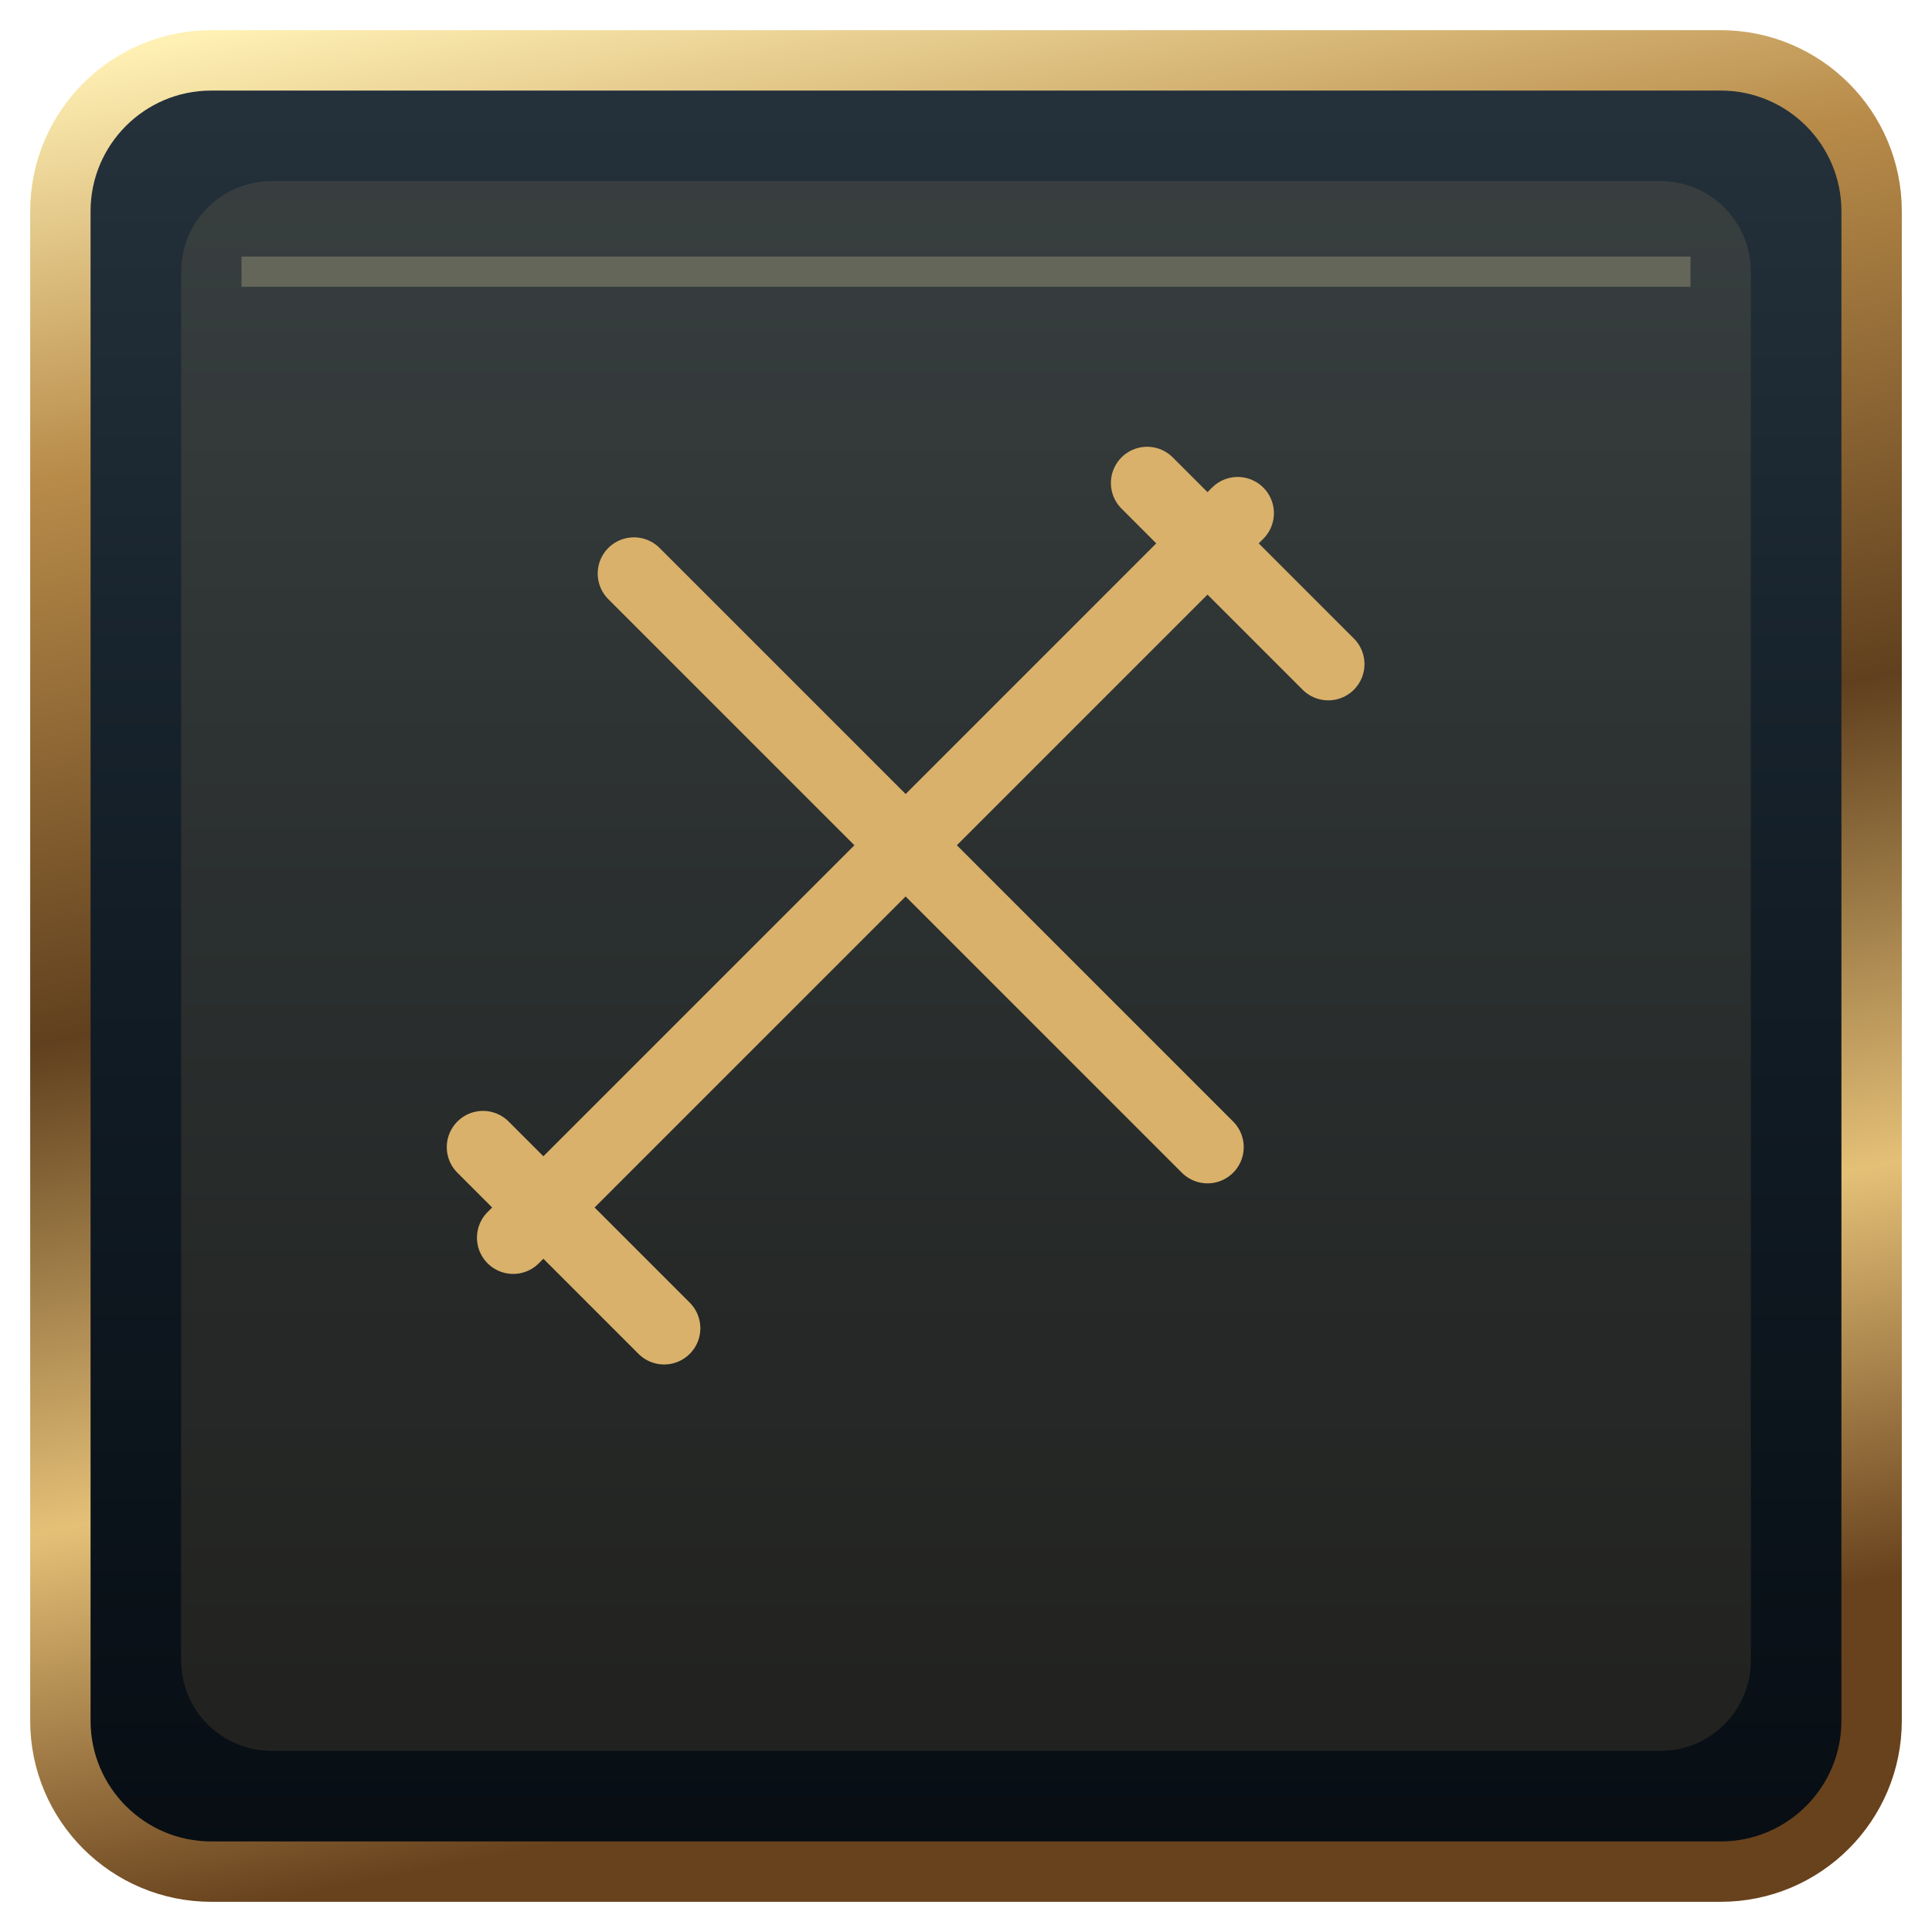
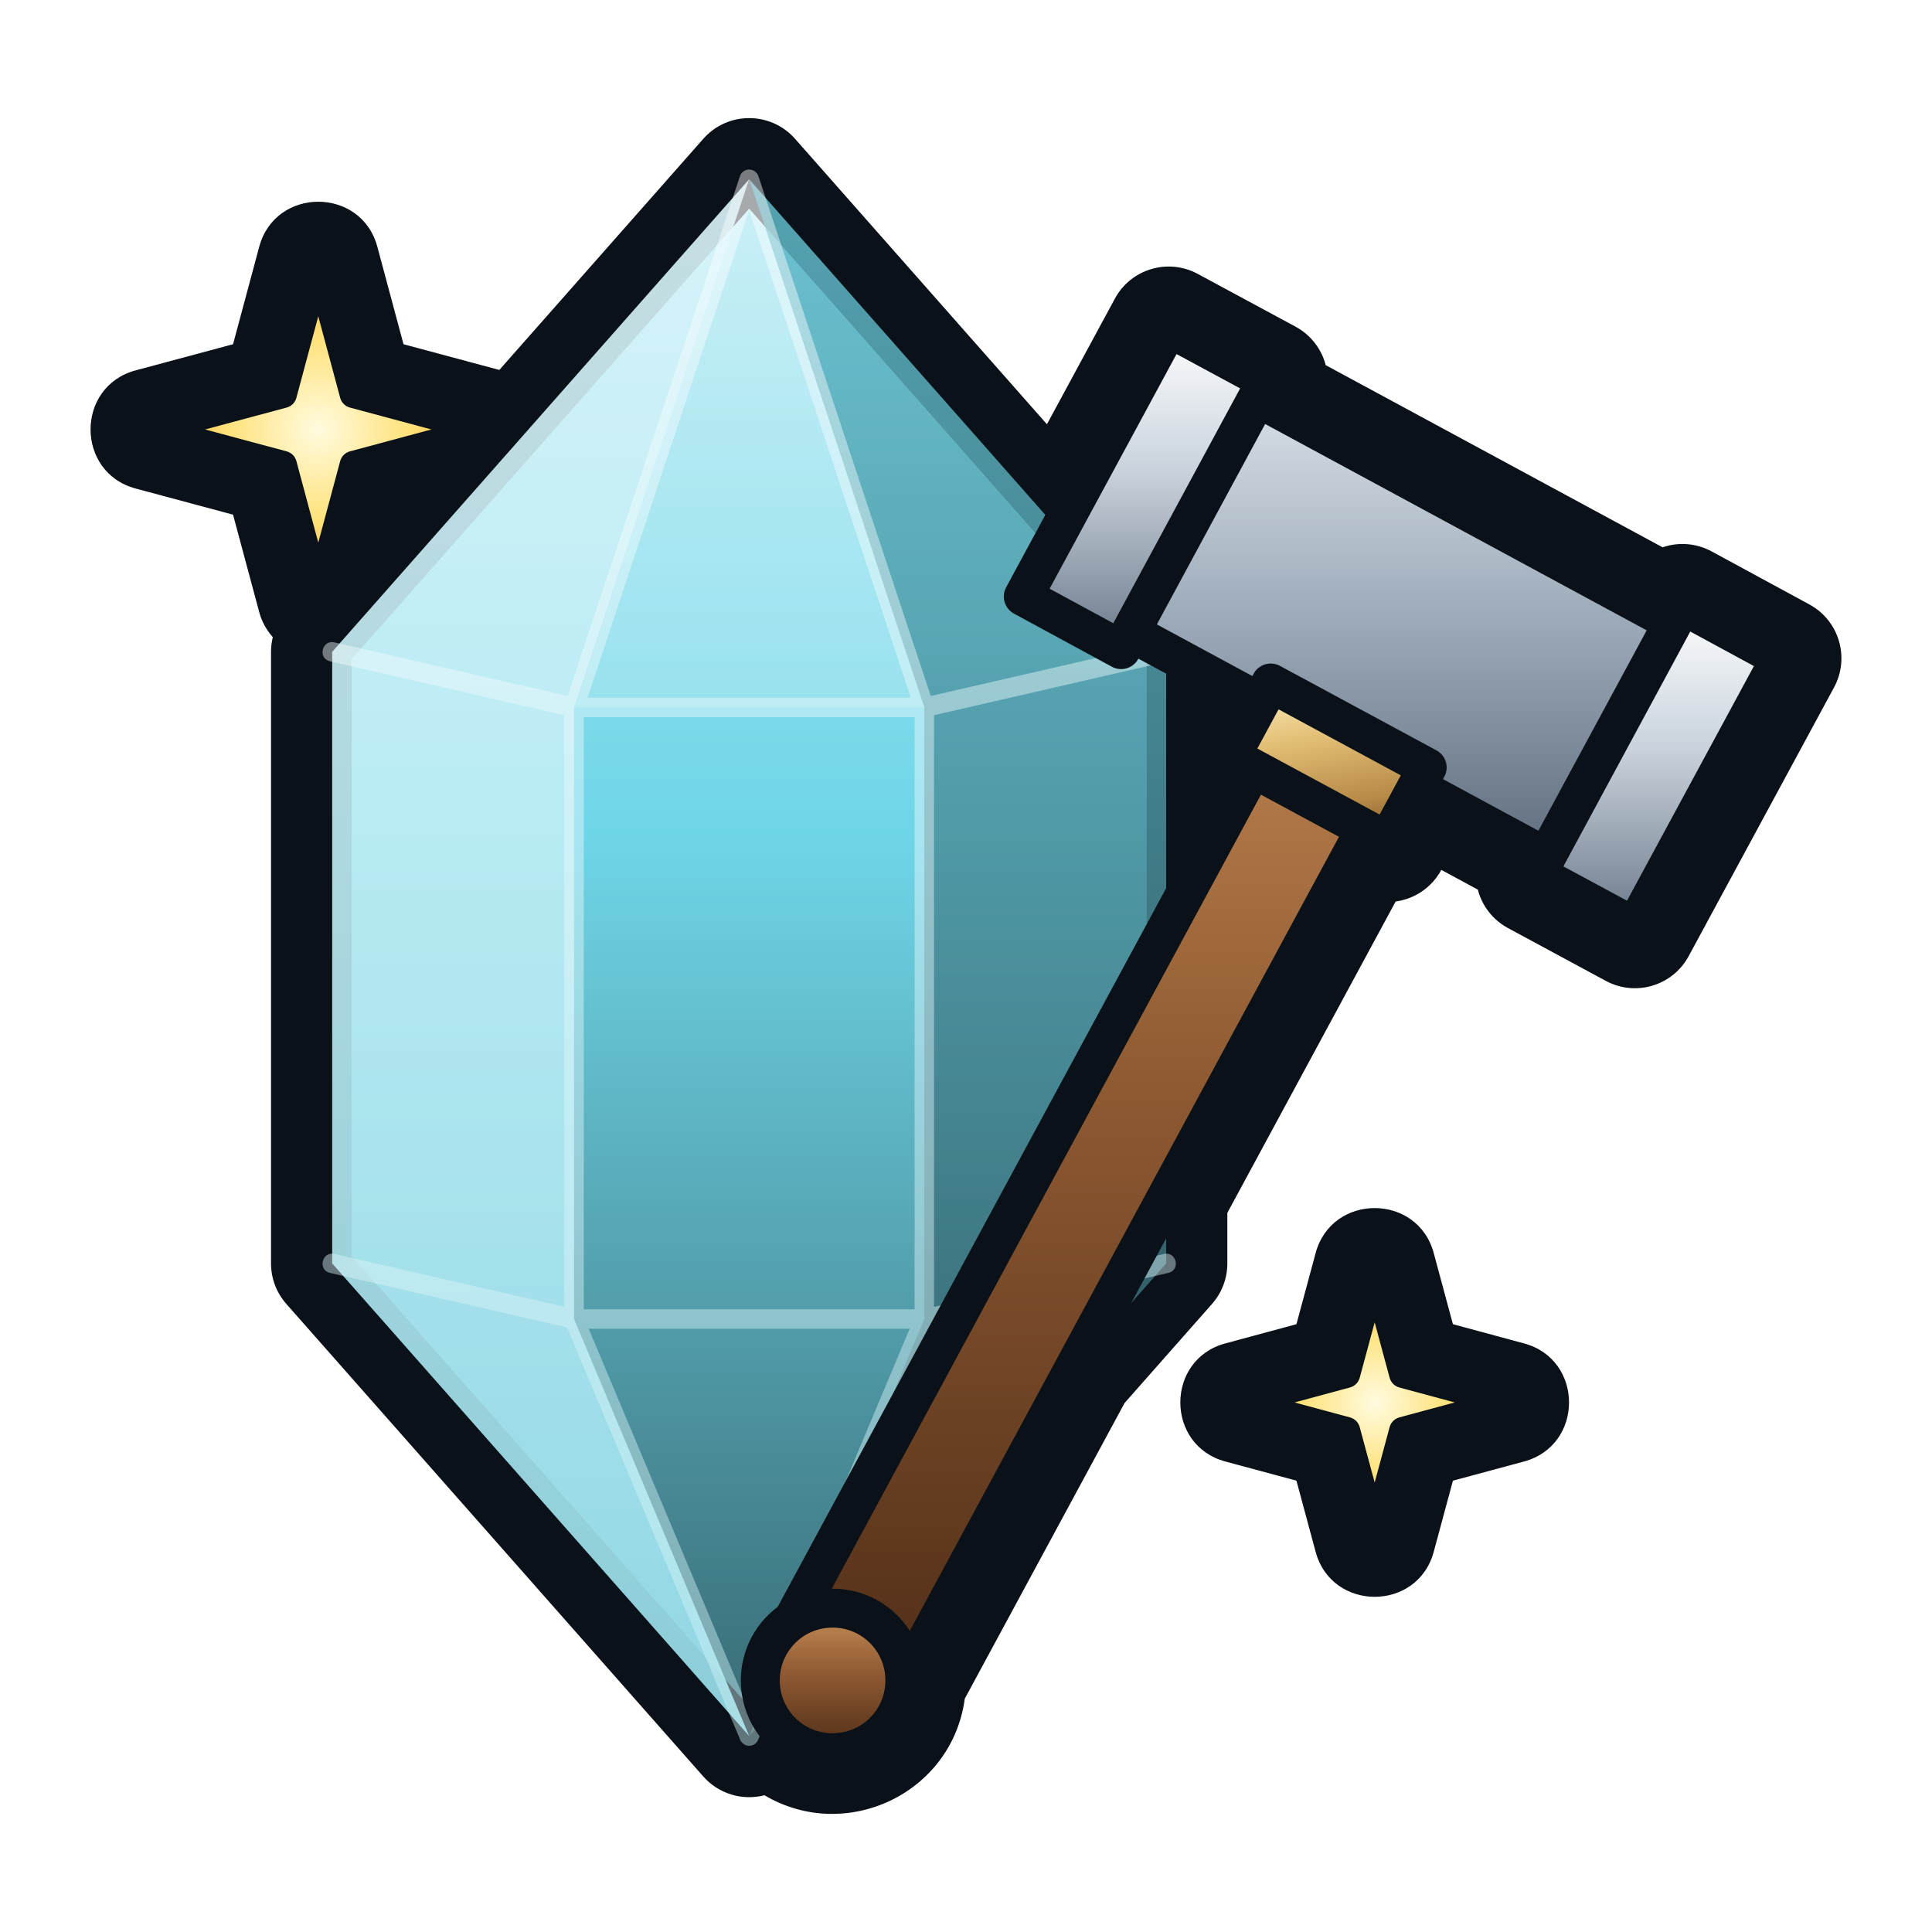
<svg xmlns="http://www.w3.org/2000/svg" width="64" height="64" viewBox="0 0 64 64">
  <defs>
-     <linearGradient id="gold" x2="0.2" y2="1">
-       <stop stop-color="#fff0b4" />
-       <stop offset=".22" stop-color="#b88b49" />
-       <stop offset=".52" stop-color="#60401e" />
-       <stop offset=".78" stop-color="#e4c077" />
-       <stop offset="1" stop-color="#68421d" />
+     <linearGradient id="linear-gradient-1" x1="24.817" y1="5.938" x2="24.817" y2="57.508" gradientUnits="userSpaceOnUse">
+       <stop offset="0" stop-color="#b0e8f2" />
+       <stop offset="0.42" stop-color="#6fd6e8" />
+       <stop offset="1" stop-color="#386b74" />
    </linearGradient>
-     <linearGradient id="dark" x2="0" y2="1">
-       <stop stop-color="#25323c" />
-       <stop offset=".48" stop-color="#121d26" />
-       <stop offset="1" stop-color="#070d13" />
+     <linearGradient id="linear-gradient-2" x1="17.911" y1="5.938" x2="17.911" y2="57.508" gradientUnits="userSpaceOnUse">
+       <stop offset="0" stop-color="#dbf5f9" />
+       <stop offset="1" stop-color="#9ae2ef" />
    </linearGradient>
-     <linearGradient id="blue" x2="0" y2="1">
-       <stop stop-color="#8bb9df" />
-       <stop offset=".24" stop-color="#3e709d" />
-       <stop offset=".75" stop-color="#173957" />
-       <stop offset="1" stop-color="#0d1e30" />
+     <linearGradient id="linear-gradient-3" x1="31.724" y1="5.938" x2="31.724" y2="57.508" gradientUnits="userSpaceOnUse">
+       <stop offset="0" stop-color="#62bccc" />
+       <stop offset="1" stop-color="#2a5158" />
    </linearGradient>
-     <linearGradient id="red" x2="0" y2="1">
-       <stop stop-color="#ffc0ad" />
-       <stop offset=".3" stop-color="#e94c5b" />
-       <stop offset="1" stop-color="#7d1b30" />
+     <linearGradient id="linear-gradient-4" x1="24.817" y1="5.938" x2="24.817" y2="23.435" gradientUnits="userSpaceOnUse">
+       <stop offset="0" stop-color="#ffffff" />
+       <stop offset="1" stop-color="#cdf1f7" />
    </linearGradient>
-     <linearGradient id="mana" x2="0" y2="1">
-       <stop stop-color="#bdeaff" />
-       <stop offset=".3" stop-color="#419ee6" />
-       <stop offset="1" stop-color="#174c92" />
+     <linearGradient id="linear-gradient-5" x1="24.817" y1="5.616" x2="24.817" y2="57.831" gradientUnits="userSpaceOnUse">
+       <stop offset="0" stop-color="#ffffff" />
+       <stop offset="1" stop-color="#cdf1f7" />
    </linearGradient>
-     <linearGradient id="amber" x2="0" y2="1">
-       <stop stop-color="#fff0a5" />
-       <stop offset=".3" stop-color="#dba13b" />
-       <stop offset="1" stop-color="#8e5217" />
+     <linearGradient id="linear-gradient-6" x1="37.227" y1="18.969" x2="37.227" y2="56.67" gradientUnits="userSpaceOnUse">
+       <stop offset="0" stop-color="#c98e58" />
+       <stop offset="0.45" stop-color="#8f5a32" />
+       <stop offset="1" stop-color="#4e2c17" />
    </linearGradient>
-     <linearGradient id="purple" x2="0" y2="1">
-       <stop stop-color="#f2cfff" />
-       <stop offset=".3" stop-color="#a56de5" />
-       <stop offset="1" stop-color="#4e267d" />
+     <linearGradient id="linear-gradient-7" x1="27.58" y1="53.272" x2="27.58" y2="58.061" gradientUnits="userSpaceOnUse">
+       <stop offset="0" stop-color="#c98e58" />
+       <stop offset="0.45" stop-color="#8f5a32" />
+       <stop offset="1" stop-color="#4e2c17" />
    </linearGradient>
-     <linearGradient id="green" x2="0" y2="1">
-       <stop stop-color="#d3ffc0" />
-       <stop offset=".3" stop-color="#68c56a" />
-       <stop offset="1" stop-color="#245e35" />
+     <linearGradient id="linear-gradient-8" x1="46.436" y1="11.859" x2="46.436" y2="29.706" gradientUnits="userSpaceOnUse">
+       <stop offset="0" stop-color="#e3eaf0" />
+       <stop offset="0.5" stop-color="#9aa8b7" />
+       <stop offset="1" stop-color="#566374" />
    </linearGradient>
+     <linearGradient id="linear-gradient-9" x1="54.945" y1="20.046" x2="54.945" y2="30.71" gradientUnits="userSpaceOnUse">
+       <stop offset="0" stop-color="#ffffff" />
+       <stop offset="0.45" stop-color="#c8d2dc" />
+       <stop offset="1" stop-color="#6b7889" />
+     </linearGradient>
+     <linearGradient id="linear-gradient-10" x1="37.926" y1="10.856" x2="37.926" y2="21.52" gradientUnits="userSpaceOnUse">
+       <stop offset="0" stop-color="#ffffff" />
+       <stop offset="0.45" stop-color="#c8d2dc" />
+       <stop offset="1" stop-color="#6b7889" />
+     </linearGradient>
+     <linearGradient id="linear-gradient-11" x1="43.482" y1="22.148" x2="44.573" y2="28.332" gradientUnits="userSpaceOnUse">
+       <stop offset="0" stop-color="#fff3c4" />
+       <stop offset="0.35" stop-color="#e4c077" />
+       <stop offset="0.72" stop-color="#b88b49" />
+       <stop offset="1" stop-color="#7a5426" />
+     </linearGradient>
+     <radialGradient id="radial-gradient-1" cx="10.543" cy="14.226" r="5.525" gradientUnits="userSpaceOnUse">
+       <stop offset="0" stop-color="#fffbe0" />
+       <stop offset="0.55" stop-color="#ffe27a" />
+       <stop offset="1" stop-color="#f0a830" />
+     </radialGradient>
+     <radialGradient id="radial-gradient-2" cx="45.538" cy="46.458" r="4.42" gradientUnits="userSpaceOnUse">
+       <stop offset="0" stop-color="#fffbe0" />
+       <stop offset="0.55" stop-color="#ffe27a" />
+       <stop offset="1" stop-color="#f0a830" />
+     </radialGradient>
  </defs>
-   <rect x="2" y="2" width="60" height="60" rx="5" fill="url(#dark)" stroke="url(#gold)" stroke-width="2" />
-   <rect x="6" y="6" width="52" height="52" rx="3" fill="#d9b16b" opacity=".12" />
-   <path d="M8 9 H56" stroke="#fff0ba" opacity=".23" />
-   <g transform="translate(12 12)" stroke="#d9b16b" fill="none" stroke-width="2.4" stroke-linejoin="round" stroke-linecap="round">
-     <path d="M5 29 L29 5 M9 7 L28 26 M4 26 L10 32 M26 4 L32 10" />
+   <g id="Layer_1" data-name="Layer 1">
+     <g id="emblem">
+       <path id="halo" d="M23.298 4.598 C24.104 3.684 25.531 3.684 26.337 4.598 L34.681 14.054 L36.932 9.892 C37.464 8.908 38.692 8.542 39.676 9.073 L42.918 10.822 C43.413 11.09 43.775 11.551 43.916 12.096 L55.075 18.13 C55.611 17.946 56.2 17.995 56.698 18.265 L59.94 20.024 C60.922 20.558 61.287 21.786 60.756 22.769 L55.939 31.674 C55.407 32.658 54.179 33.024 53.195 32.493 L49.953 30.743 C49.458 30.476 49.096 30.015 48.955 29.47 L47.745 28.816 L47.743 28.82 C47.423 29.411 46.851 29.779 46.233 29.863 L40.657 40.179 L40.657 41.853 C40.657 42.347 40.477 42.823 40.15 43.194 L37.253 46.477 L31.96 56.27 C31.53 59.434 28.004 61.059 25.324 59.47 C24.588 59.66 23.804 59.422 23.298 58.849 L9.485 43.194 C9.158 42.823 8.978 42.347 8.978 41.853 L8.978 21.593 C8.978 21.428 8.998 21.265 9.037 21.107 C8.829 20.875 8.672 20.593 8.587 20.277 L7.72 17.049 L4.493 16.183 C2.502 15.648 2.502 12.804 4.493 12.269 L7.72 11.403 L8.587 8.175 C9.121 6.185 11.966 6.185 12.5 8.175 L13.367 11.403 L16.541 12.255 Z M43.582 41.509 C44.118 39.522 46.958 39.522 47.494 41.509 L48.13 43.866 L50.486 44.502 C52.473 45.038 52.473 47.877 50.486 48.414 L48.13 49.049 L47.494 51.406 C46.958 53.393 44.118 53.393 43.582 51.406 L42.946 49.049 L40.59 48.414 C38.603 47.877 38.603 45.038 40.59 44.502 L42.946 43.866 Z" fill="#0a1118" />
+       <path id="crystal" d="M24.817 5.938 L38.631 21.593 L38.631 41.853 L24.817 57.508 L11.004 41.853 L11.004 21.593 Z" fill="url(#linear-gradient-1)" stroke="#0a1118" stroke-width="1.289" stroke-linejoin="round" />
+       <path id="facets_light" data-name="facets light" d="M11.004 21.593 L24.817 5.938 L19.016 23.435 L19.016 43.695 L24.817 57.508 L11.004 41.853 Z" fill="url(#linear-gradient-2)" opacity="0.9" />
+       <path id="facets_dark" data-name="facets dark" d="M30.619 23.435 L24.817 5.938 L38.631 21.593 L38.631 21.593 L38.631 41.853 L38.631 41.853 L24.817 57.508 L30.619 43.695 Z" fill="url(#linear-gradient-3)" opacity="0.85" />
+       <path id="crown_light" data-name="crown light" d="M24.817 5.938 L19.016 23.435 L30.619 23.435 Z" fill="url(#linear-gradient-4)" opacity="0.35" />
+       <path id="facet_lines" data-name="facet lines" d="M24.817 5.616 L24.817 5.616 C24.958 5.616 25.082 5.707 25.125 5.84 L30.833 23.055 L38.559 21.279 C38.972 21.184 39.117 21.812 38.703 21.907 L30.941 23.692 L30.941 43.29 L38.559 41.539 C38.972 41.444 39.117 42.072 38.703 42.167 L30.852 43.972 L25.115 57.633 C25.064 57.753 24.947 57.831 24.818 57.831 L24.817 57.831 C24.688 57.831 24.57 57.753 24.52 57.633 L18.783 43.972 L10.932 42.167 C10.518 42.072 10.663 41.444 11.076 41.539 L18.693 43.29 L18.693 23.692 L10.932 21.907 C10.518 21.812 10.663 21.184 11.076 21.279 L18.802 23.055 L24.51 5.84 C24.512 5.833 24.515 5.827 24.517 5.82 L24.517 5.82 C24.566 5.697 24.685 5.615 24.818 5.616 C24.817 5.616 24.817 5.616 24.817 5.616 Z M24.817 6.962 L19.462 23.113 L30.173 23.113 Z M19.338 23.757 L19.338 43.373 L30.297 43.373 L30.297 23.757 Z M19.501 44.017 L24.817 56.676 L30.134 44.017 Z" fill="url(#linear-gradient-5)" opacity="0.45" />
+       <path id="handle" d="M29.44 56.67 L48.733 20.976 L45.013 18.969 L25.72 54.663 Z" fill="url(#linear-gradient-6)" stroke="#0a1118" stroke-width="1.289" stroke-linejoin="round" />
+       <path id="handle_end" data-name="handle end" d="M29.974 55.667 C29.974 56.993 28.906 58.061 27.58 58.061 C26.254 58.061 25.186 56.993 25.186 55.667 C25.186 54.341 26.254 53.272 27.58 53.272 C28.906 53.272 29.974 54.341 29.974 55.667 Z" fill="url(#linear-gradient-7)" stroke="#0a1118" stroke-width="1.289" stroke-linejoin="round" />
+       <path id="hammer_head" data-name="hammer head" d="M57.85 21.934 L39.22 11.859 L35.021 19.632 L53.651 29.706 Z" fill="url(#linear-gradient-8)" stroke="#0a1118" stroke-width="1.289" stroke-linejoin="round" />
+       <path id="face_a" data-name="face a" d="M58.974 21.805 L55.732 20.046 L50.916 28.961 L54.157 30.71 Z" fill="url(#linear-gradient-9)" stroke="#0a1118" stroke-width="1.289" stroke-linejoin="round" />
+       <path id="face_b" data-name="face b" d="M33.897 19.761 L37.139 21.52 L41.955 12.605 L38.714 10.856 Z" fill="url(#linear-gradient-10)" stroke="#0a1118" stroke-width="1.289" stroke-linejoin="round" />
+       <path id="collar" d="M45.961 27.855 L47.278 25.424 L42.094 22.625 L40.777 25.056 Z" fill="url(#linear-gradient-11)" stroke="#0a1118" stroke-width="1.289" stroke-linejoin="round" />
+       <path id="spark_1" data-name="spark 1" d="M10.543 8.701 L11.713 13.057 L16.069 14.226 L11.713 15.396 L10.543 19.752 L9.374 15.396 L5.018 14.226 L9.374 13.057 Z" fill="url(#radial-gradient-1)" stroke="#0a1118" stroke-width="0.921" stroke-linejoin="round" />
+       <path id="spark_2" data-name="spark 2" d="M45.538 42.037 L46.477 45.518 L49.958 46.458 L46.477 47.397 L45.538 50.878 L44.598 47.397 L41.117 46.458 L44.598 45.518 Z" fill="url(#radial-gradient-2)" stroke="#0a1118" stroke-width="0.921" stroke-linejoin="round" />
+     </g>
  </g>
</svg>
